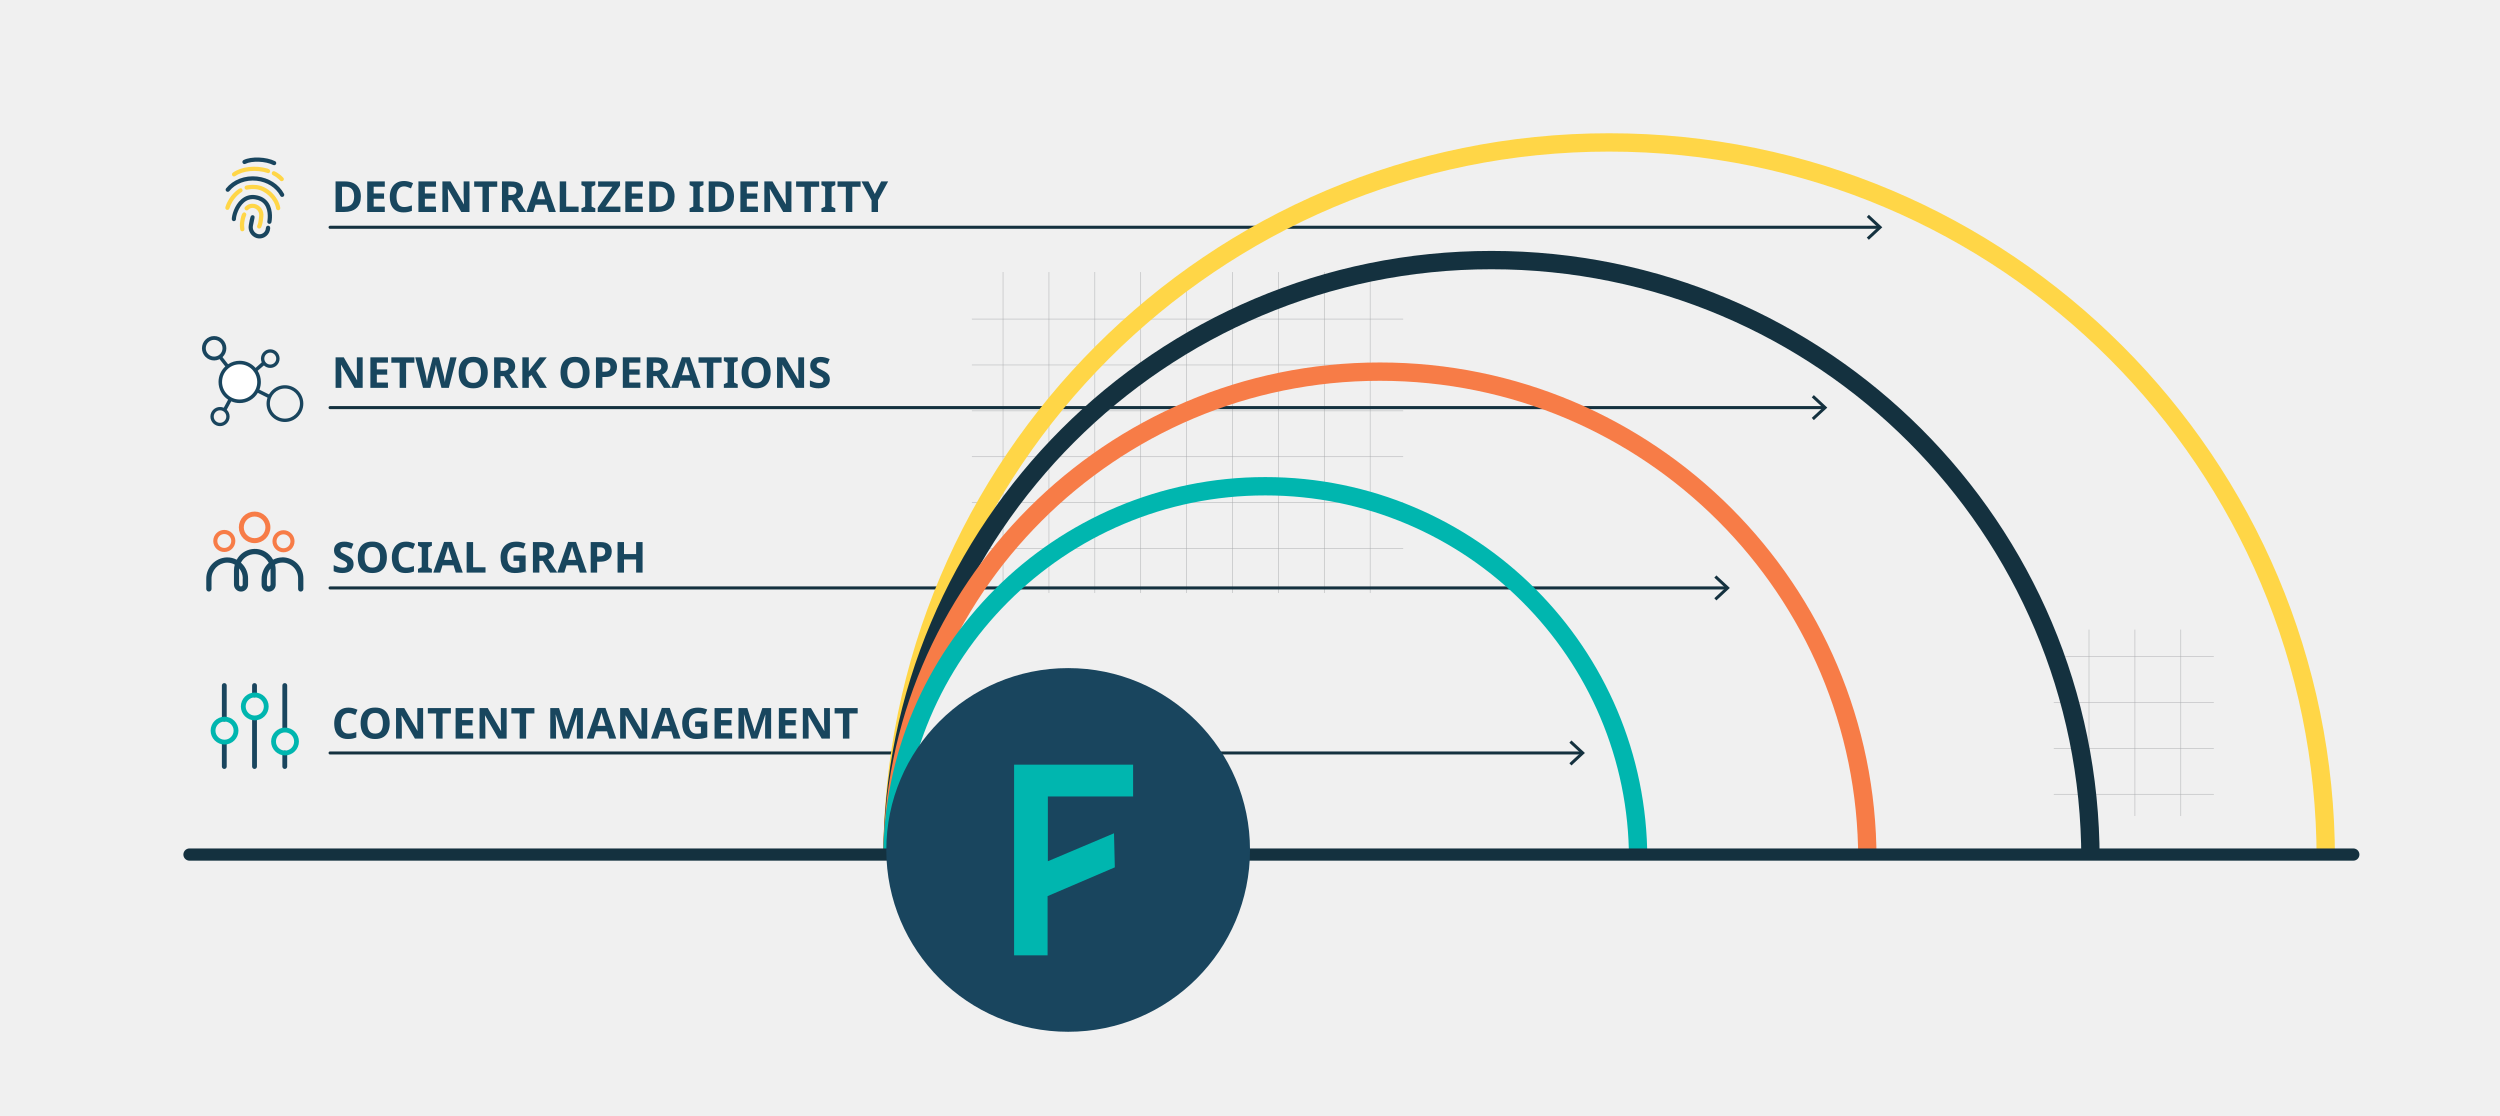
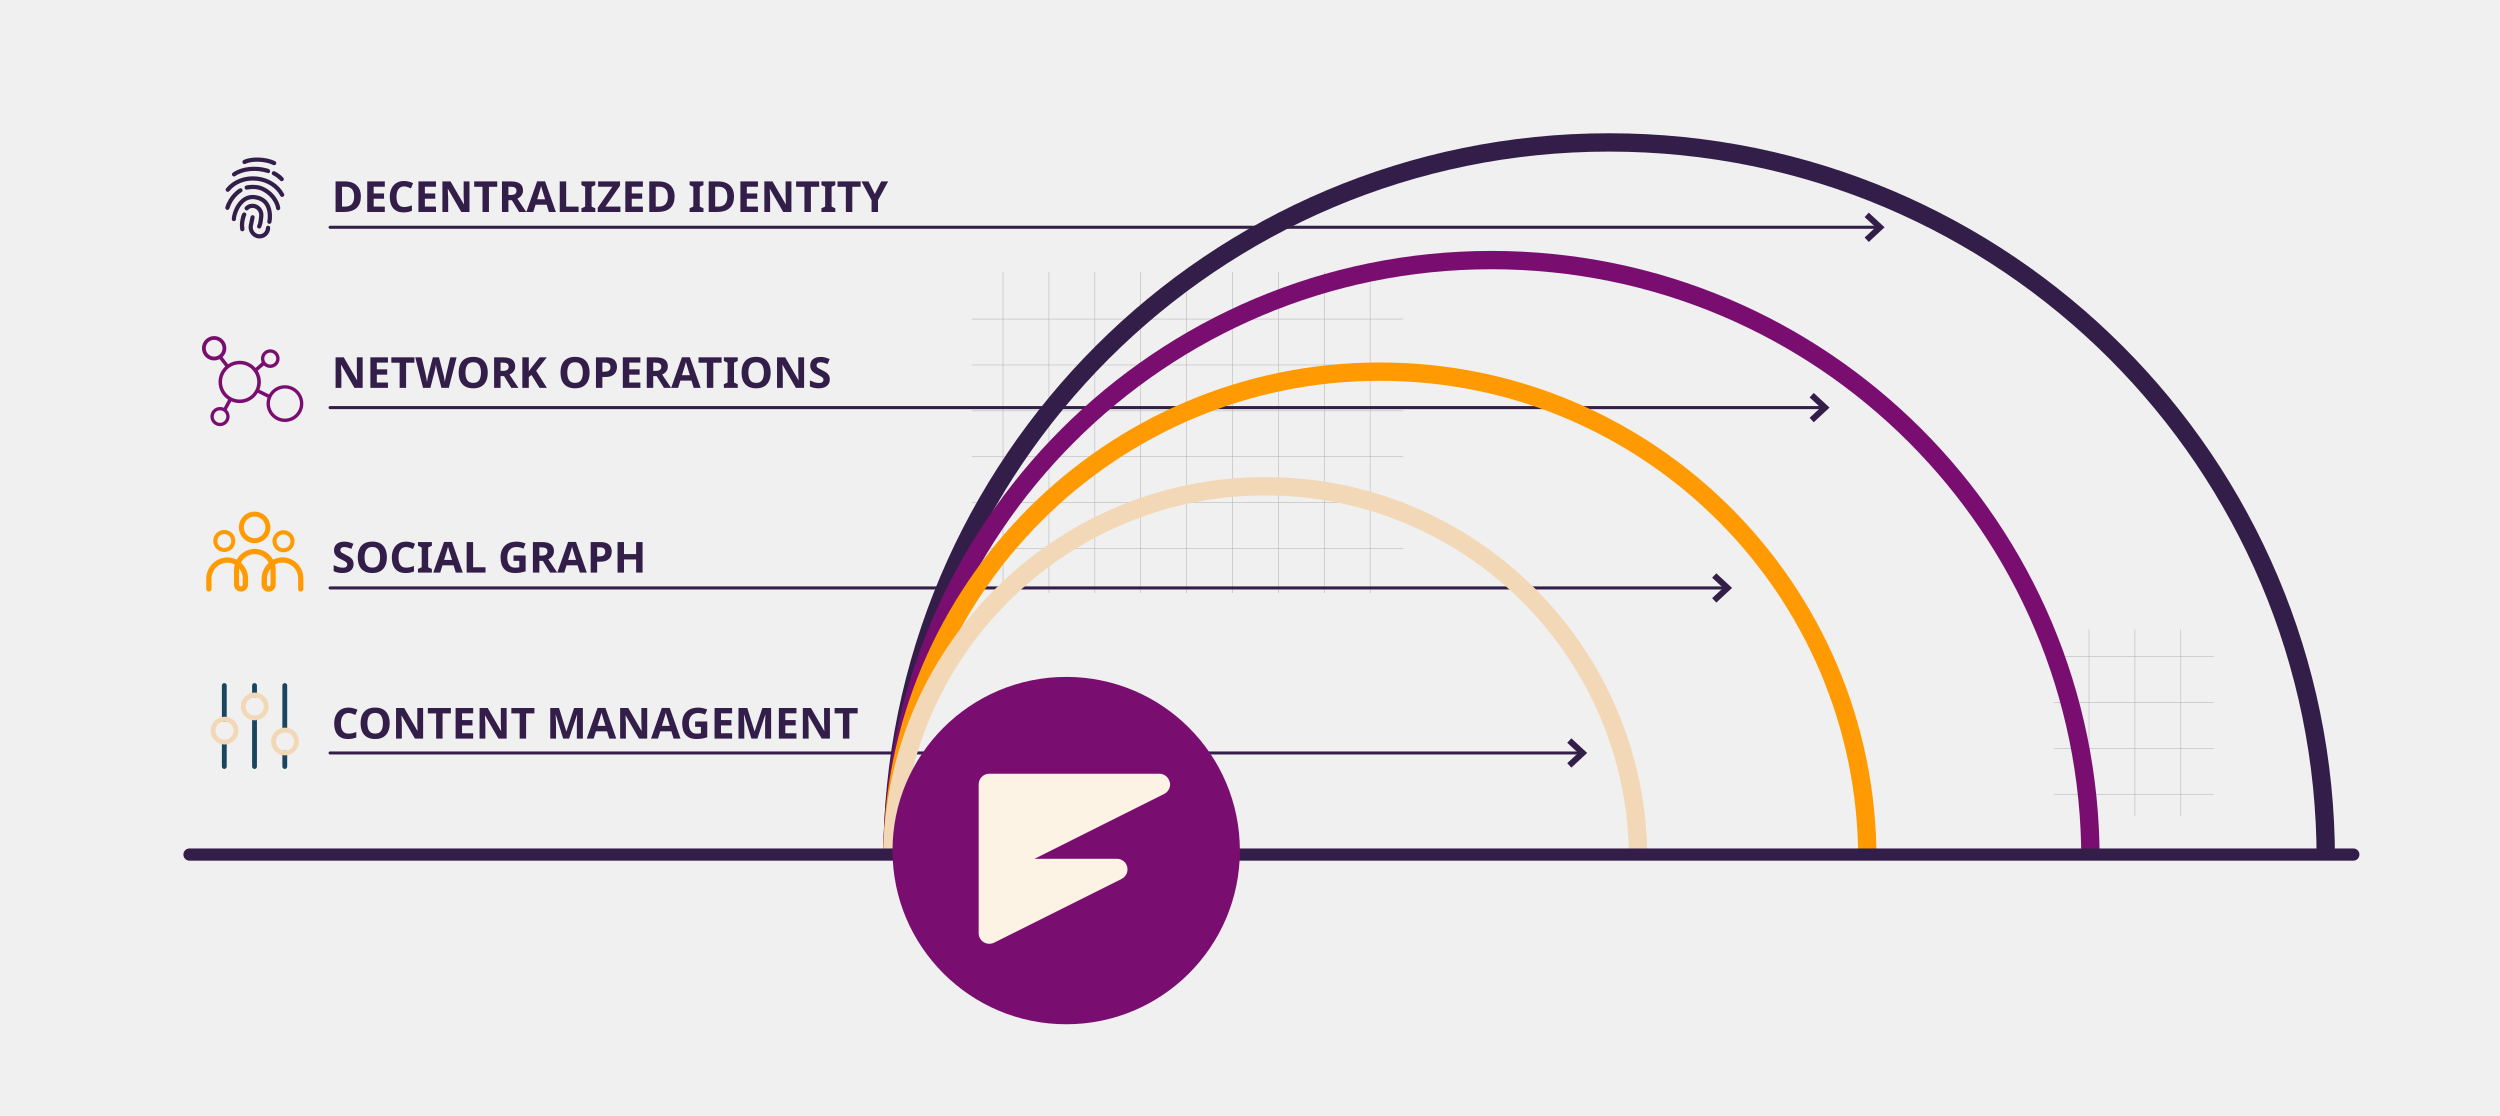
<svg xmlns="http://www.w3.org/2000/svg" viewBox="0 0 818 365">
-   <g fill="#a7a9ac" opacity=".8">
-     <path d="m328.1 89.01h.19v105.02h-.19z" />
-     <path d="m343.12 89.01h.19v105.02h-.19z" />
-     <path d="m358.13 89.01h.19v105.02h-.19z" />
-     <path d="m373.15 89.01h.19v105.02h-.19z" />
-     <path d="m388.16 89.01h.19v105.02h-.19z" />
-     <path d="m403.18 89.01h.19v105.02h-.19z" />
-     <path d="m418.19 89.01h.19v105.02h-.19z" />
-     <path d="m433.21 89.01h.19v105.02h-.19z" />
-     <path d="m448.22 89.01h.19v105.02h-.19z" />
+   <style>.C{isolation:isolate}.S{stroke-miterlimit:10}.T{fill:#331e49}.U{stroke-linecap:round}.V{fill:#a7a9ac}.W{font-family:Poppins-Bold,Poppins}.X{font-size:14px}.Y{font-weight:700}.Z{fill:#19455e}.a{fill:#f2d8b6}.b{stroke:#331e49}</style>
+   <g opacity=".8" class="V">
+     <use href="#B" />
+     <use href="#B" x="15.02" />
+     <use href="#B" x="30.03" />
+     <use href="#B" x="45.05" />
+     <use href="#B" x="60.06" />
+     <use href="#B" x="75.08" />
+     <use href="#B" x="90.09" />
+     <use href="#B" x="105.11" />
+     <use href="#B" x="120.12" />
  </g>
-   <g fill="#a7a9ac" opacity=".8">
-     <path d="m318 104.31h141.12v.19h-141.12z" />
-     <path d="m318 119.32h141.12v.19h-141.12z" />
-     <path d="m318 134.34h141.12v.19h-141.12z" />
-     <path d="m318 149.35h141.12v.19h-141.12z" />
-     <path d="m318 164.37h141.12v.19h-141.12z" />
-     <path d="m318 179.39h141.12v.19h-141.12z" />
+   <g opacity=".8" class="V">
+     <use href="#C" />
+     <use href="#C" y="15.01" />
+     <use href="#C" y="30.03" />
+     <use href="#C" y="45.04" />
+     <use href="#C" y="60.06" />
+     <use href="#C" y="75.08" />
  </g>
-   <g fill="#a7a9ac" opacity=".8">
-     <path d="m683.43 206h.19v61h-.19z" />
-     <path d="m698.45 206h.19v61h-.19z" />
-     <path d="m713.46 206h.19v61h-.19z" />
+   <g opacity=".8" class="V">
+     <path d="M683.43 206h.19v61h-.19zm15.02 0h.19v61h-.19zm15.01 0h.19v61h-.19z" />
  </g>
-   <g fill="#a7a9ac" opacity=".8">
-     <path d="m672 214.74h52.36v.19h-52.36z" />
-     <path d="m672 229.75h52.36v.19h-52.36z" />
-     <path d="m672 244.77h52.36v.19h-52.36z" />
-     <path d="m672 259.79h52.36v.19h-52.36z" />
+   <g opacity=".8" class="V">
+     <use href="#D" />
+     <use href="#D" y="15.01" />
+     <use href="#D" y="30.03" />
+     <use href="#D" y="45.05" />
  </g>
-   <text fill="#18465e" font-family="Poppins-Bold, Poppins" font-size="14" font-weight="700" transform="translate(108.53 69.36)">
-     <tspan x="0" y="0">DECENTRALIZED IDENTITY</tspan>
+   <text class="C T W X Y">
+     <tspan x="108.53" y="69.36">DECENTRALIZED IDENTITY</tspan>
  </text>
-   <path d="m83.28 228.18c-.44 0-.79-.35-.79-.79v-3.09c0-.44.35-.79.79-.79s.79.35.79.79v3.09c0 .44-.35.79-.79.79z" fill="#19455e" />
-   <path d="m83.28 251.6c-.44 0-.79-.35-.79-.79v-15.51c0-.44.35-.79.79-.79s.79.35.79.79v15.51c0 .44-.35.79-.79.79z" fill="#19455e" />
-   <path d="m83.36 235.7c-2.51 0-4.55-2.04-4.55-4.55s2.04-4.55 4.55-4.55 4.55 2.04 4.55 4.55-2.04 4.55-4.55 4.55zm0-7.52c-1.64 0-2.97 1.33-2.97 2.97s1.33 2.97 2.97 2.97 2.97-1.33 2.97-2.97-1.33-2.97-2.97-2.97z" fill="#00b6af" />
-   <path d="m93.18 238.86c-.44 0-.79-.35-.79-.79v-13.77c0-.44.35-.79.79-.79s.79.35.79.79v13.77c0 .44-.35.79-.79.79z" fill="#19455e" />
-   <path d="m93.18 251.6c-.44 0-.79-.35-.79-.79v-4.43c0-.44.35-.79.79-.79s.79.35.79.79v4.43c0 .44-.35.79-.79.79z" fill="#19455e" />
-   <path d="m93.26 247.17c-2.51 0-4.55-2.04-4.55-4.55s2.04-4.55 4.55-4.55 4.55 2.04 4.55 4.55-2.04 4.55-4.55 4.55zm0-7.52c-1.64 0-2.97 1.33-2.97 2.97s1.33 2.97 2.97 2.97 2.97-1.33 2.97-2.97-1.33-2.97-2.97-2.97z" fill="#00b6af" />
-   <path d="m73.39 236.09c-.44 0-.79-.35-.79-.79v-11c0-.44.35-.79.79-.79s.79.35.79.79v11c0 .44-.35.79-.79.79z" fill="#19455e" />
-   <path d="m73.39 251.6c-.44 0-.79-.35-.79-.79v-7.6c0-.44.35-.79.79-.79s.79.35.79.79v7.6c0 .44-.35.79-.79.79z" fill="#19455e" />
-   <path d="m73.47 243.61c-2.51 0-4.55-2.04-4.55-4.55s2.04-4.55 4.55-4.55 4.55 2.04 4.55 4.55-2.04 4.55-4.55 4.55zm0-7.52c-1.64 0-2.97 1.33-2.97 2.97s1.33 2.97 2.97 2.97 2.97-1.33 2.97-2.97-1.33-2.97-2.97-2.97z" fill="#00b6af" />
-   <text fill="#18465e" font-family="Poppins-Bold, Poppins" font-size="14" font-weight="700" transform="translate(108.54 126.92)">
-     <tspan x="0" y="0">NETWORK OPERATIONS</tspan>
+   <path d="M83.28 228.18c-.44 0-.79-.35-.79-.79v-3.09c0-.44.35-.79.79-.79s.79.35.79.79v3.09c0 .44-.35.79-.79.79zm0 23.42c-.44 0-.79-.35-.79-.79V235.3c0-.44.35-.79.79-.79s.79.35.79.79v15.51c0 .44-.35.79-.79.79z" class="Z" />
+   <use href="#E" class="a" />
+   <path d="M93.18 238.86c-.44 0-.79-.35-.79-.79V224.3c0-.44.35-.79.79-.79s.79.35.79.79v13.77c0 .44-.35.79-.79.79zm0 12.74c-.44 0-.79-.35-.79-.79v-4.43c0-.44.35-.79.79-.79s.79.35.79.79v4.43c0 .44-.35.79-.79.79z" class="Z" />
+   <use href="#E" x="9.9" y="11.47" class="a" />
+   <path d="M73.39 236.09c-.44 0-.79-.35-.79-.79v-11c0-.44.35-.79.79-.79s.79.35.79.79v11c0 .44-.35.79-.79.79zm0 15.51c-.44 0-.79-.35-.79-.79v-7.6c0-.44.35-.79.79-.79s.79.35.79.79v7.6c0 .44-.35.79-.79.79z" class="Z" />
+   <use href="#E" x="-9.89" y="7.91" class="a" />
+   <text class="T W X Y">
+     <tspan x="108.54" y="126.92">NETWORK OPERATIONS</tspan>
+     <tspan x="108.54" y="187.36">SOCIAL GRAPH</tspan>
+     <tspan x="108.54" y="241.67">CONTENT MANAGEMENT</tspan>
  </text>
-   <text fill="#18465e" font-family="Poppins-Bold, Poppins" font-size="14" font-weight="700" transform="translate(108.54 187.36)">
-     <tspan x="0" y="0">SOCIAL GRAPH</tspan>
-   </text>
-   <text fill="#18465e" font-family="Poppins-Bold, Poppins" font-size="14" font-weight="700" transform="translate(108.54 241.67)">
-     <tspan x="0" y="0">CONTENT MANAGEMENT</tspan>
-   </text>
-   <path d="m614.81 74.37h-506.81" fill="none" stroke="#14313f" stroke-linecap="round" stroke-miterlimit="10" />
-   <path d="m611.49 70.28-.68.73 3.61 3.36-3.61 3.36.68.73 4.4-4.09z" fill="#14313f" />
-   <path d="m596.81 133.37h-488.81" fill="none" stroke="#14313f" stroke-linecap="round" stroke-miterlimit="10" />
-   <path d="m593.49 129.28-.68.73 3.61 3.36-3.61 3.36.68.73 4.4-4.09z" fill="#14313f" />
-   <path d="m564.92 192.37h-456.92" fill="none" stroke="#14313f" stroke-linecap="round" stroke-miterlimit="10" />
-   <path d="m561.6 188.28-.68.73 3.61 3.36-3.61 3.36.68.73 4.4-4.09z" fill="#14313f" />
-   <path d="m517.49 246.37h-409.49" fill="none" stroke="#14313f" stroke-linecap="round" stroke-miterlimit="10" />
-   <path d="m514.18 242.28-.68.73 3.61 3.36-3.61 3.36.68.73 4.4-4.09z" fill="#14313f" />
-   <path d="m89.69 54.06c-.11 0-.22-.03-.32-.08-2.45-1.26-6.94-1.44-9.06-.37-.34.17-.76.04-.93-.31-.17-.34-.04-.76.31-.93 2.48-1.26 7.5-1.06 10.32.37.34.17.48.59.31.93-.12.24-.36.39-.63.38z" fill="#19455e" />
-   <path d="m92.33 64.44c-.26 0-.49-.14-.61-.36-1.46-2.73-4.36-4.57-7.75-4.94-3.53-.38-6.94.91-8.91 3.37-.24.3-.68.34-.98.1-.29-.24-.34-.66-.11-.96 2.25-2.83 6.14-4.32 10.14-3.89 3.85.42 7.15 2.53 8.82 5.66.18.34.05.76-.28.94-.1.05-.21.08-.33.08z" fill="#19455e" />
-   <path d="m87.5 55.15c-3.99-1.16-8.61-.61-11.29 1.33-.02.01-.03.02-.05.03-.3.24-.35.67-.12.97.24.3.67.35.97.12 2.46-1.78 6.91-2.2 10.58-.98 0 0 .58.2.77-.43.11-.34.02-.8-.87-1.05z" fill="#ffd647" />
-   <path d="m92.66 58.12s-.6-.69-1.29-1.15c-.47-.35-.95-.65-1.44-.88-.47-.22-.81 0-.96.34-.15.35.02.76.37.91.71.34 1.41.84 2.06 1.46.08.08.15.16.23.24.24.3.68.34.98.1s.4-.63.06-1.02z" fill="#ffd647" />
-   <path d="m88.41 74.74c-.03.24-.07.47-.13.71-.5 1.86-2.42 2.96-4.28 2.46-1.83-.55-2.95-2.4-2.6-4.28.38-2.12.29-1.65.6-2.74.17-.51.7-.59 1.02-.38.55.36.19.9-.25 3.35-.26 1.18.43 2.36 1.58 2.72 1.12.3 2.27-.36 2.57-1.48 0 0 0-.01 0-.02l.09-.54c.17-1.08 1.54-.84 1.39.2z" fill="#19455e" />
-   <path d="m88.14 73.25s-.09 0-.14-.01c-.37-.08-.61-.44-.53-.81.01-.05.64-3.25-.83-5.37-.69-1-1.77-1.62-3.2-1.84-1.36-.21-2.57.14-3.61 1.04-1.87 1.62-2.63 4.53-2.62 5.41 0 .38-.3.69-.68.7-.38 0-.68-.3-.69-.68-.01-1.27.91-4.57 3.1-6.47 1.36-1.18 2.95-1.64 4.72-1.36 1.82.28 3.21 1.1 4.12 2.42 1.81 2.62 1.08 6.28 1.04 6.43-.07.32-.35.55-.67.55z" fill="#19455e" />
-   <path d="m80.16 69.53c-.11-.04-.22-.06-.33-.04-.68.09-.92 1.37-.99 1.67-.28 1.06-.51 2.44-.24 3.95.04.26.23.47.48.55.11.03.22.04.33.02.38-.07.63-.43.57-.81-.26-1.44.02-2.75.31-3.73.06-.2.19-.51.26-.69.14-.36-.04-.76-.4-.9z" fill="#ffd647" />
-   <path d="m83.29 66.73c-.92-.18-2.16-.03-3.08.94-.18.19-.25.46-.16.71.04.11.1.2.18.28.28.27.72.26.99-.02.09-.09.17-.22.45-.37.4-.21.88-.29 1.36-.2 1.17.29 1.94 1.42 1.76 2.61-.27 2.47-.37 2.48-.63 3.15-.14.36.03.77.39.91s.77-.03.91-.39c.42-1.06.49-1.4.72-3.54.23-1.9-1.01-3.67-2.88-4.09z" fill="#ffd647" />
-   <path d="m91.7 67.98c-.58-3.58-4.09-7-7.67-7.43-1.87-.23-3.25.1-3.45.15-.01 0-.67.11-.54.85.07.38.47.58.84.5.14-.03.28-.05.41-.07.47-.06 1.24-.22 2.57-.06 2.98.37 5.99 3.31 6.48 6.29.06.34.35.58.69.58h.1s0-.01 0-.01c.38-.06.63-.42.57-.8z" fill="#ffd647" />
-   <path d="m78.78 61.58c-.24 0-.58.2-.58.2s-3.22 1.9-4.46 6.01v.04c-.09.37.13.75.5.84s.73-.14.84-.5c.98-3.29 3.6-5.06 3.6-5.06.07-.04.36-.27.45-.33.55-.42.05-1.2-.34-1.2z" fill="#ffd647" />
-   <path d="m78.43 130.73c1.54 0 2.98-.6 4.07-1.69s1.69-2.54 1.69-4.07c0-1.22-.37-2.38-1.08-3.36h-.1v-.14c-1.1-1.44-2.77-2.26-4.57-2.26-3.18 0-5.76 2.58-5.76 5.76s2.58 5.76 5.76 5.76z" fill="#fff" />
-   <path d="m75.67 131.32c.87.38 1.8.57 2.76.57 2.42 0 4.68-1.28 5.93-3.35l3.67 1.82.62-.99-3.77-1.87c.32-.8.48-1.65.48-2.53 0-1.3-.36-2.56-1.05-3.66l2.19-1.88-.42-1.26-2.46 2.21c-1.32-1.49-3.2-2.34-5.18-2.34-1.36 0-2.67.39-3.81 1.14l-2.09-2.66-.9.74 2.07 2.64c-1.4 1.31-2.21 3.14-2.21 5.07 0 2.36 1.17 4.52 3.14 5.8l-1.54 2.85.97.66zm-3.01-6.36c0-3.18 2.58-5.76 5.76-5.76 1.81 0 3.47.82 4.57 2.26v.14h.1c.71.98 1.08 2.14 1.08 3.36 0 1.54-.6 2.98-1.69 4.07s-2.53 1.69-4.07 1.69c-3.18 0-5.76-2.58-5.76-5.76z" fill="#19455e" />
-   <path d="m71.99 139.44c-1.73 0-3.14-1.41-3.14-3.14s1.41-3.14 3.14-3.14 3.14 1.41 3.14 3.14-1.41 3.14-3.14 3.14zm0-5.19c-1.13 0-2.05.92-2.05 2.05s.92 2.05 2.05 2.05 2.05-.92 2.05-2.05-.92-2.05-2.05-2.05z" fill="#19455e" />
-   <path d="m93.23 138.08c-3.32 0-6.02-2.7-6.02-6.02s2.7-6.02 6.02-6.02 6.02 2.7 6.02 6.02-2.7 6.02-6.02 6.02zm0-10.95c-2.71 0-4.92 2.21-4.92 4.92s2.21 4.92 4.92 4.92 4.92-2.21 4.92-4.92-2.21-4.92-4.92-4.92z" fill="#19455e" />
-   <path d="m70.07 117.94c-2.2 0-3.99-1.79-3.99-3.99s1.79-3.99 3.99-3.99 3.99 1.79 3.99 3.99-1.79 3.99-3.99 3.99zm0-6.74c-1.51 0-2.74 1.23-2.74 2.74s1.23 2.74 2.74 2.74 2.74-1.23 2.74-2.74-1.23-2.74-2.74-2.74z" fill="#19455e" />
-   <path d="m88.43 120.39c-1.68 0-3.05-1.37-3.05-3.05s1.37-3.05 3.05-3.05 3.05 1.37 3.05 3.05-1.37 3.05-3.05 3.05zm0-5.01c-1.08 0-1.95.88-1.95 1.95s.88 1.95 1.95 1.95 1.95-.88 1.95-1.95-.88-1.95-1.95-1.95z" fill="#19455e" />
-   <path d="m92.29 182.38c-1.02.02-2.03.28-2.94.75-.32-.58-.72-1.12-1.19-1.58-1.51-1.5-3.64-2.2-5.75-1.88-2.11.31-3.94 1.59-4.96 3.46-1.01-.52-2.13-.78-3.26-.75-1.81.07-3.53.84-4.78 2.15s-1.94 3.06-1.92 4.88v3.29c0 .47.38.86.86.86s.86-.38.86-.86v-3.29c-.04-2.84 2.19-5.19 5.02-5.31.9-.02 1.79.2 2.58.64-.17.62-.25 1.26-.26 1.9v4.62c0 1.27 1.03 2.31 2.31 2.31s2.31-1.03 2.31-2.31v-2.04c0-1.84-.76-3.6-2.09-4.88l-.24-.22c.73-1.46 2.11-2.47 3.72-2.73 1.61-.25 3.24.28 4.39 1.44.4.39.74.84.99 1.34-1.5 1.35-2.36 3.27-2.35 5.29v1.84c0 1.27 1.03 2.31 2.31 2.31s2.31-1.03 2.31-2.31v-4.86c0-.58-.07-1.16-.21-1.72.71-.4 1.51-.63 2.33-.64 1.37-.02 2.7.51 3.68 1.47s1.53 2.28 1.53 3.65v3.51c0 .47.38.86.86.86s.86-.38.86-.86v-3.49c0-1.84-.74-3.6-2.05-4.89s-3.08-2-4.92-1.98v.04zm-12.88 6.87v2.03c0 .33-.26.59-.59.59s-.59-.26-.59-.59v-5.3c.77.9 1.2 2.04 1.21 3.23zm9.11 2c0 .33-.26.59-.59.59s-.59-.26-.59-.59v-1.84c0-1.22.41-2.41 1.17-3.37v.39l.02 4.82z" fill="#18465e" />
-   <g stroke-miterlimit="10">
-     <path d="m83.31 177.34c-2.64 0-4.79-2.15-4.79-4.79s2.15-4.79 4.79-4.79 4.79 2.15 4.79 4.79-2.15 4.79-4.79 4.79zm0-8.7c-2.16 0-3.91 1.76-3.91 3.91s1.76 3.91 3.91 3.91 3.91-1.76 3.91-3.91-1.76-3.91-3.91-3.91z" fill="#f77c47" stroke="#f77c47" stroke-width=".75" />
-     <path d="m92.76 180.34c-1.78 0-3.24-1.45-3.24-3.24s1.45-3.24 3.24-3.24 3.24 1.45 3.24 3.24-1.45 3.24-3.24 3.24zm0-5.88c-1.46 0-2.65 1.19-2.65 2.65s1.19 2.65 2.65 2.65 2.65-1.19 2.65-2.65-1.19-2.65-2.65-2.65z" fill="#f77c47" stroke="#f77c47" stroke-width=".75" />
-     <path d="m73.39 180.24c-1.78 0-3.24-1.45-3.24-3.24s1.45-3.24 3.24-3.24 3.24 1.45 3.24 3.24-1.45 3.24-3.24 3.24zm0-5.88c-1.46 0-2.65 1.19-2.65 2.65s1.19 2.65 2.65 2.65 2.65-1.19 2.65-2.65-1.19-2.65-2.65-2.65z" fill="#f77c47" stroke="#f77c47" stroke-width=".75" />
-     <path d="m292 281.1c0-129.51 104.99-234.5 234.5-234.5s234.5 104.99 234.5 234.5" fill="none" stroke="#ffd647" stroke-width="6" />
-     <path d="m292 281.1c0-108.25 87.75-196 196-196s196 87.75 196 196" fill="none" stroke="#14313f" stroke-width="6" />
-     <path d="m292 281.1c0-88.09 71.41-159.5 159.5-159.5s159.5 71.41 159.5 159.5" fill="none" stroke="#f77c47" stroke-width="6" />
-     <path d="m292 281.1c0-67.38 54.62-122 122-122s122 54.62 122 122" fill="none" stroke="#00b6af" stroke-width="6" />
-     <path d="m770 279.61h-708" fill="none" stroke="#14313f" stroke-linecap="round" stroke-width="4" />
+   <g class="S T b">
+     <path d="M614.81 74.37H108" class="U" />
+     <use href="#F" />
+     <path d="M596.81 133.37H108" class="U" />
+     <use href="#F" x="-18" y="59" />
+     <path d="M564.92 192.37H108" class="U" />
+     <use href="#F" x="-49.89" y="118" />
+     <path d="M517.49 246.37H108" class="U" />
+     <use href="#F" x="-97.31" y="172" />
  </g>
-   <circle cx="349.5" cy="278.1" fill="#19455e" r="59.5" />
-   <circle cx="351.28" cy="278.93" fill="#19455e" r="48.62" />
-   <path d="m331.81 250.19v62.4h10.96v-19.38l22-9.42-.27-11.14-21.64 9.15v-21.2h27.89v-10.41z" fill="#00b6af" />
+   <path d="M89.69 54.06a.72.72 0 0 1-.32-.08c-2.45-1.26-6.94-1.44-9.06-.37-.34.17-.76.04-.93-.31-.17-.34-.04-.76.31-.93 2.48-1.26 7.5-1.06 10.32.37.34.17.48.59.31.93-.12.24-.36.39-.63.38h0zm2.64 10.38a.69.69 0 0 1-.61-.36c-1.46-2.73-4.36-4.57-7.75-4.94-3.53-.38-6.94.91-8.91 3.37-.24.3-.68.34-.98.1-.29-.24-.34-.66-.11-.96 2.25-2.83 6.14-4.32 10.14-3.89 3.85.42 7.15 2.53 8.82 5.66a.7.7 0 0 1-.28.94h0a.73.73 0 0 1-.33.08h.01zm-4.83-9.29c-3.99-1.16-8.61-.61-11.29 1.33-.02 0-.03.02-.05.03-.3.24-.35.67-.12.97.24.3.67.35.97.12 2.46-1.78 6.91-2.2 10.58-.98 0 0 .58.2.77-.43.11-.34.02-.8-.87-1.05h.01zm5.16 2.97s-.6-.69-1.29-1.15c-.47-.35-.95-.65-1.44-.88-.47-.22-.81 0-.96.34a.7.7 0 0 0 .37.91c.71.34 1.41.84 2.06 1.46l.23.24c.24.3.68.34.98.1s.4-.63.06-1.02h-.01zm-4.25 16.62a5.89 5.89 0 0 1-.13.71c-.5 1.86-2.42 2.96-4.28 2.46-1.83-.55-2.95-2.4-2.6-4.28l.6-2.74c.17-.51.7-.59 1.02-.38.55.36.19.9-.25 3.35a2.33 2.33 0 0 0 1.58 2.72c1.12.3 2.27-.36 2.57-1.48v-.02l.09-.54c.17-1.08 1.54-.84 1.39.2h.01zm-.27-1.49s-.09 0-.14-.01c-.37-.08-.61-.44-.53-.81.01-.05.64-3.25-.83-5.37-.69-1-1.77-1.62-3.2-1.84-1.36-.21-2.57.14-3.61 1.04-1.87 1.62-2.63 4.53-2.62 5.41a.7.7 0 0 1-.68.7h0a.69.69 0 0 1-.69-.68c-.01-1.27.91-4.57 3.1-6.47 1.36-1.18 2.95-1.64 4.72-1.36 1.82.28 3.21 1.1 4.12 2.42 1.81 2.62 1.08 6.28 1.04 6.43-.07.32-.35.55-.67.55h-.01zm-7.98-3.72a.63.63 0 0 0-.33-.04c-.68.09-.92 1.37-.99 1.67h0c-.28 1.06-.51 2.44-.24 3.95.04.26.23.47.48.55a.74.74 0 0 0 .33.02.71.71 0 0 0 .57-.81h0c-.26-1.44.02-2.75.31-3.73.06-.2.19-.51.26-.69h0c.14-.36-.04-.76-.4-.9v-.02zm3.13-2.8c-.92-.18-2.16-.03-3.08.94a.69.69 0 0 0-.16.71.75.75 0 0 0 .18.28c.28.27.72.26.99-.02h0c.09-.09.17-.22.45-.37a2.1 2.1 0 0 1 1.36-.2 2.34 2.34 0 0 1 1.76 2.61c-.27 2.47-.37 2.48-.63 3.15a.7.7 0 1 0 1.3.52c.42-1.06.49-1.4.72-3.54a3.73 3.73 0 0 0-2.88-4.09h-.01zm8.41 1.25c-.58-3.58-4.09-7-7.67-7.43-1.87-.23-3.25.1-3.45.15-.01 0-.67.11-.54.85.07.38.47.58.84.5.14-.03.28-.05.41-.07.47-.06 1.24-.22 2.57-.06 2.98.37 5.99 3.31 6.48 6.29.06.34.35.58.69.58h.1a.71.71 0 0 0 .57-.81zm-12.92-6.4c-.24 0-.58.2-.58.2s-3.22 1.9-4.46 6.01v.04c-.09.37.13.75.5.84s.73-.14.84-.5c.98-3.29 3.6-5.06 3.6-5.06.07-.04.36-.27.45-.33.55-.42.05-1.2-.34-1.2h0z" class="T" />
+   <g fill="#790e70">
+     <path d="M75.67 131.32c.87.38 1.8.57 2.76.57a6.95 6.95 0 0 0 5.93-3.35l3.67 1.82.62-.99-3.77-1.87c.32-.8.48-1.65.48-2.53a6.86 6.86 0 0 0-1.05-3.66l2.19-1.88-.42-1.26-2.46 2.21c-1.32-1.49-3.2-2.34-5.18-2.34a6.89 6.89 0 0 0-3.81 1.14l-2.09-2.66-.9.74 2.07 2.64c-1.4 1.31-2.21 3.14-2.21 5.07 0 2.36 1.17 4.52 3.14 5.8l-1.54 2.85.97.66 1.6-2.96h0zm-3.01-6.36c0-3.18 2.58-5.76 5.76-5.76 1.81 0 3.47.82 4.57 2.26v.14h.1a5.68 5.68 0 0 1 1.08 3.36 5.71 5.71 0 0 1-5.76 5.76h0c-3.18 0-5.76-2.58-5.76-5.76h.01z" />
+     <path d="M71.99 139.44c-1.73 0-3.14-1.41-3.14-3.14s1.41-3.14 3.14-3.14 3.14 1.41 3.14 3.14-1.41 3.14-3.14 3.14zm0-5.19c-1.13 0-2.05.92-2.05 2.05s.92 2.05 2.05 2.05 2.05-.92 2.05-2.05-.92-2.05-2.05-2.05zm21.24 3.83a6.03 6.03 0 0 1-6.02-6.02 6.03 6.03 0 0 1 6.02-6.02 6.03 6.03 0 0 1 6.02 6.02 6.03 6.03 0 0 1-6.02 6.02zm0-10.95a4.93 4.93 0 0 0-4.92 4.92 4.93 4.93 0 0 0 4.92 4.92 4.93 4.93 0 0 0 4.92-4.92 4.93 4.93 0 0 0-4.92-4.92zm-23.16-9.19c-2.2 0-3.99-1.79-3.99-3.99s1.79-3.99 3.99-3.99 3.99 1.79 3.99 3.99-1.79 3.99-3.99 3.99zm0-6.74c-1.51 0-2.74 1.23-2.74 2.74s1.23 2.74 2.74 2.74 2.74-1.23 2.74-2.74-1.23-2.74-2.74-2.74zm18.36 9.19c-1.68 0-3.05-1.37-3.05-3.05s1.37-3.05 3.05-3.05 3.05 1.37 3.05 3.05-1.37 3.05-3.05 3.05zm0-5.01c-1.08 0-1.95.88-1.95 1.95a1.96 1.96 0 0 0 1.95 1.95 1.96 1.96 0 0 0 1.95-1.95 1.96 1.96 0 0 0-1.95-1.95z" />
+   </g>
+   <g fill="#ff9a02">
+     <path d="M92.29,182.38c-1.02.02-2.03.28-2.94.75-.32-.58-.72-1.12-1.19-1.58-1.51-1.5-3.64-2.2-5.75-1.88-2.11.31-3.94,1.59-4.96,3.46-1.01-.52-2.13-.78-3.26-.75-1.81.07-3.53.84-4.78,2.15s-1.94,3.06-1.92,4.88v3.29c0,.47.38.86.86.86s.86-.38.86-.86v-3.29c-.04-2.84,2.19-5.19,5.02-5.31.9-.02,1.79.2,2.58.64-.17.62-.25,1.26-.26,1.9v4.62c0,1.27,1.03,2.31,2.31,2.31s2.31-1.03,2.31-2.31v-2.04c0-1.84-.76-3.6-2.09-4.88l-.24-.22c.73-1.46,2.11-2.47,3.72-2.73,1.61-.25,3.24.28,4.39,1.44.4.39.74.84.99,1.34-1.5,1.35-2.36,3.27-2.35,5.29v1.84h0c0,1.27,1.03,2.31,2.31,2.31s2.31-1.03,2.31-2.31v-4.86c0-.58-.07-1.16-.21-1.72.71-.4,1.51-.63,2.33-.64,1.37-.02,2.7.51,3.68,1.47s1.53,2.28,1.53,3.65v3.51c0,.47.38.86.86.86s.86-.38.86-.86v-3.49c0-1.84-.74-3.6-2.05-4.89-1.31-1.29-3.08-2-4.92-1.98v.04h0ZM79.41,189.25v2.03c0,.33-.26.59-.59.59s-.59-.26-.59-.59v-5.3c.77.9,1.2,2.04,1.21,3.23l-.03.04h0ZM88.52,191.25c0,.33-.26.59-.59.59s-.59-.26-.59-.59v-1.84c0-1.22.41-2.41,1.17-3.37v.39l.02,4.82h-.01Z" />
+     <g stroke="#ff9a02" stroke-width=".75" class="S">
+       <path d="M83.31,177.34c-2.64,0-4.79-2.15-4.79-4.79s2.15-4.79,4.79-4.79,4.79,2.15,4.79,4.79-2.15,4.79-4.79,4.79ZM83.31,168.64c-2.16,0-3.91,1.76-3.91,3.91s1.76,3.91,3.91,3.91,3.91-1.76,3.91-3.91-1.76-3.91-3.91-3.91Z" />
+       <use href="#G" />
+       <use href="#G" x="-19.37" y="-0.1" />
+     </g>
+   </g>
+   <g fill="none" class="S">
+     <g stroke-width="6">
+       <path d="M292 281.1c0-129.51 104.99-234.5 234.5-234.5S761 151.59 761 281.1" class="b" />
+       <path d="M292,281.1c0-108.25,87.75-196,196-196s196,87.75,196,196" stroke="#790e70" />
+       <path d="M292 281.1c0-88.09 71.41-159.5 159.5-159.5S611 193.01 611 281.1" stroke="#ff9a02" />
+       <path d="M292,281.1c0-67.38,54.62-122,122-122s122,54.62,122,122" stroke="#f2d8b6" />
+     </g>
+     <path d="M770 279.61H62" stroke-width="4" class="U b" />
+   </g>
+   <circle cx="348.86" cy="278.31" r="56.83" fill="#790e70" />
+   <path d="M382.7,255.82c-.37-1.56-1.78-2.66-3.37-2.66h-55.62c-1.93,0-3.49,1.56-3.49,3.49v48.67c0,1.19.61,2.33,1.65,2.97.55.34,1.19.52,1.84.52.52,0,1.07-.12,1.56-.37l41.72-20.86c1.44-.74,2.21-2.33,1.84-3.92s-1.78-2.66-3.37-2.66h-26.98l42.45-21.23c1.44-.74,2.21-2.33,1.84-3.92h0l-.06-.03Z" fill="#fcf3e4" />
+   <defs>
+     <path id="B" d="M328.1 89.01h.19v105.02h-.19z" />
+     <path id="C" d="M318 104.31h141.12v.19H318z" />
+     <path id="D" d="M672 214.74h52.36v.19H672z" />
+     <path id="E" d="M83.36 235.7c-2.51 0-4.55-2.04-4.55-4.55s2.04-4.55 4.55-4.55 4.55 2.04 4.55 4.55-2.04 4.55-4.55 4.55zm0-7.52a2.97 2.97 0 0 0 0 5.94 2.97 2.97 0 1 0 0-5.94z" />
+     <path id="F" d="M611.49 70.28l-.68.73 3.61 3.36-3.61 3.36.68.73 4.4-4.09-4.4-4.09z" />
+     <path id="G" d="M92.76 180.34c-1.78 0-3.24-1.45-3.24-3.24a3.24 3.24 0 0 1 6.48 0 3.24 3.24 0 0 1-3.24 3.24zm0-5.88c-1.46 0-2.65 1.19-2.65 2.65s1.19 2.65 2.65 2.65 2.65-1.19 2.65-2.65-1.19-2.65-2.65-2.65z" />
+   </defs>
</svg>
